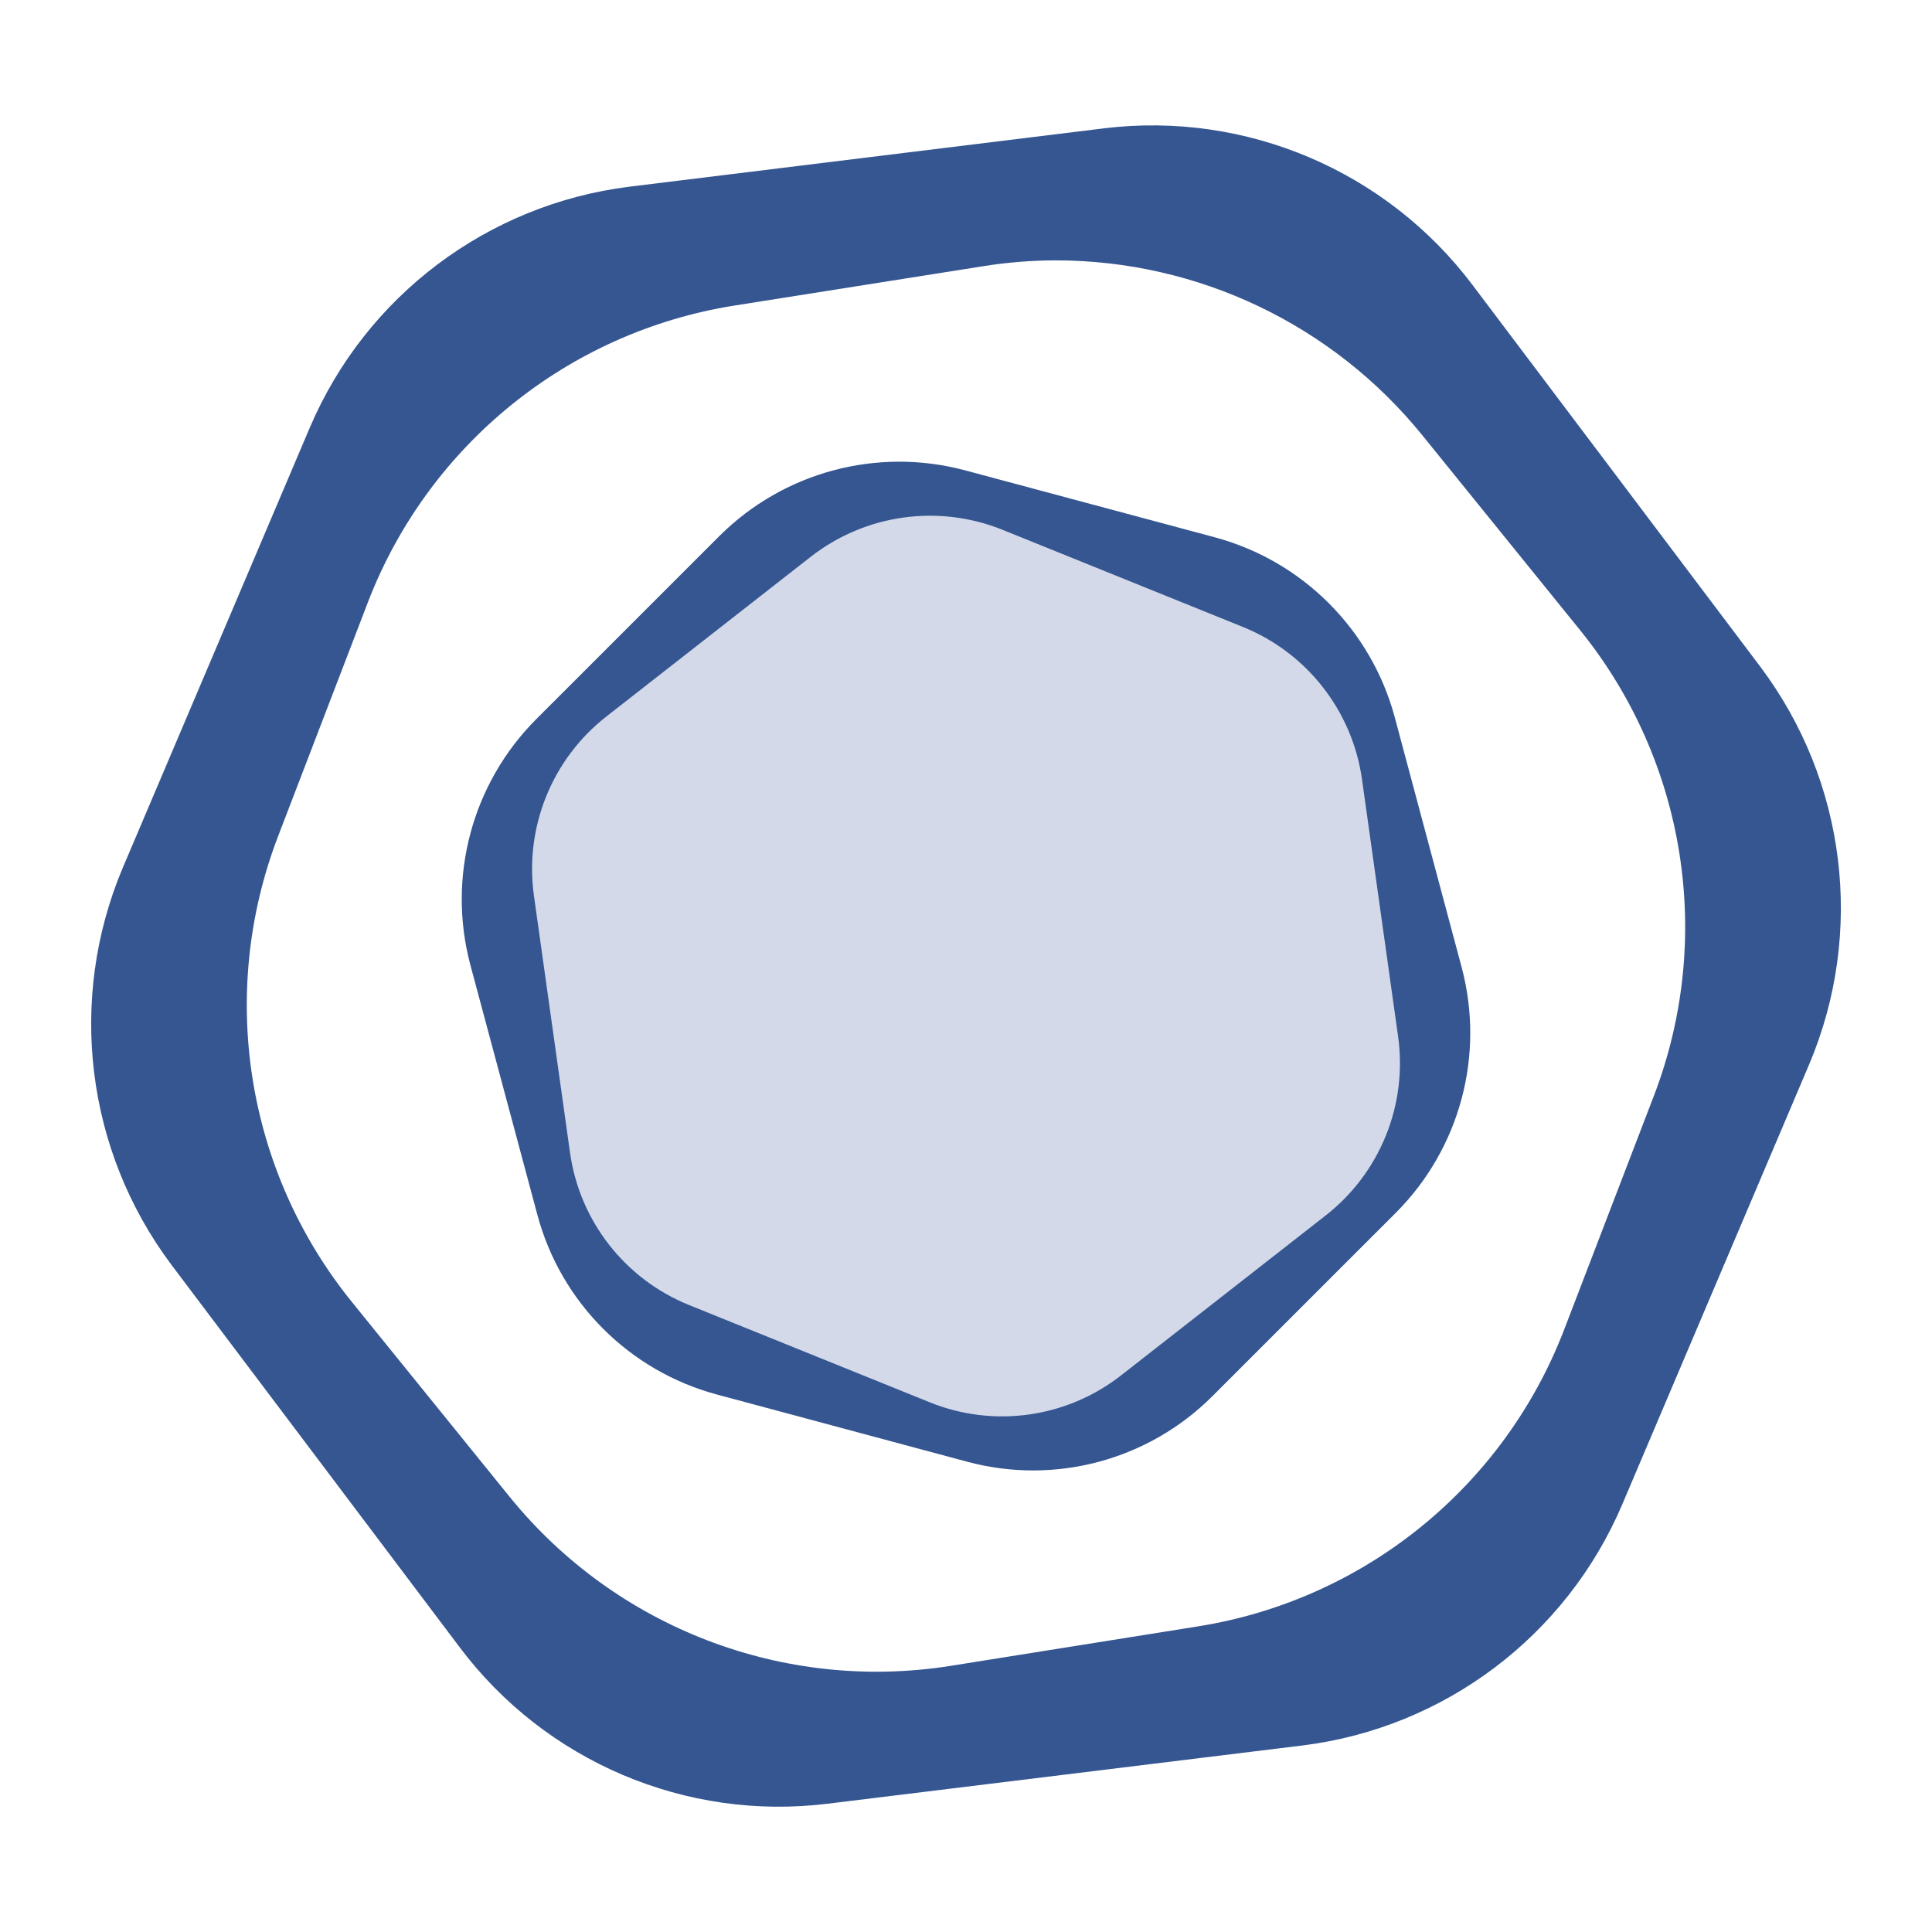
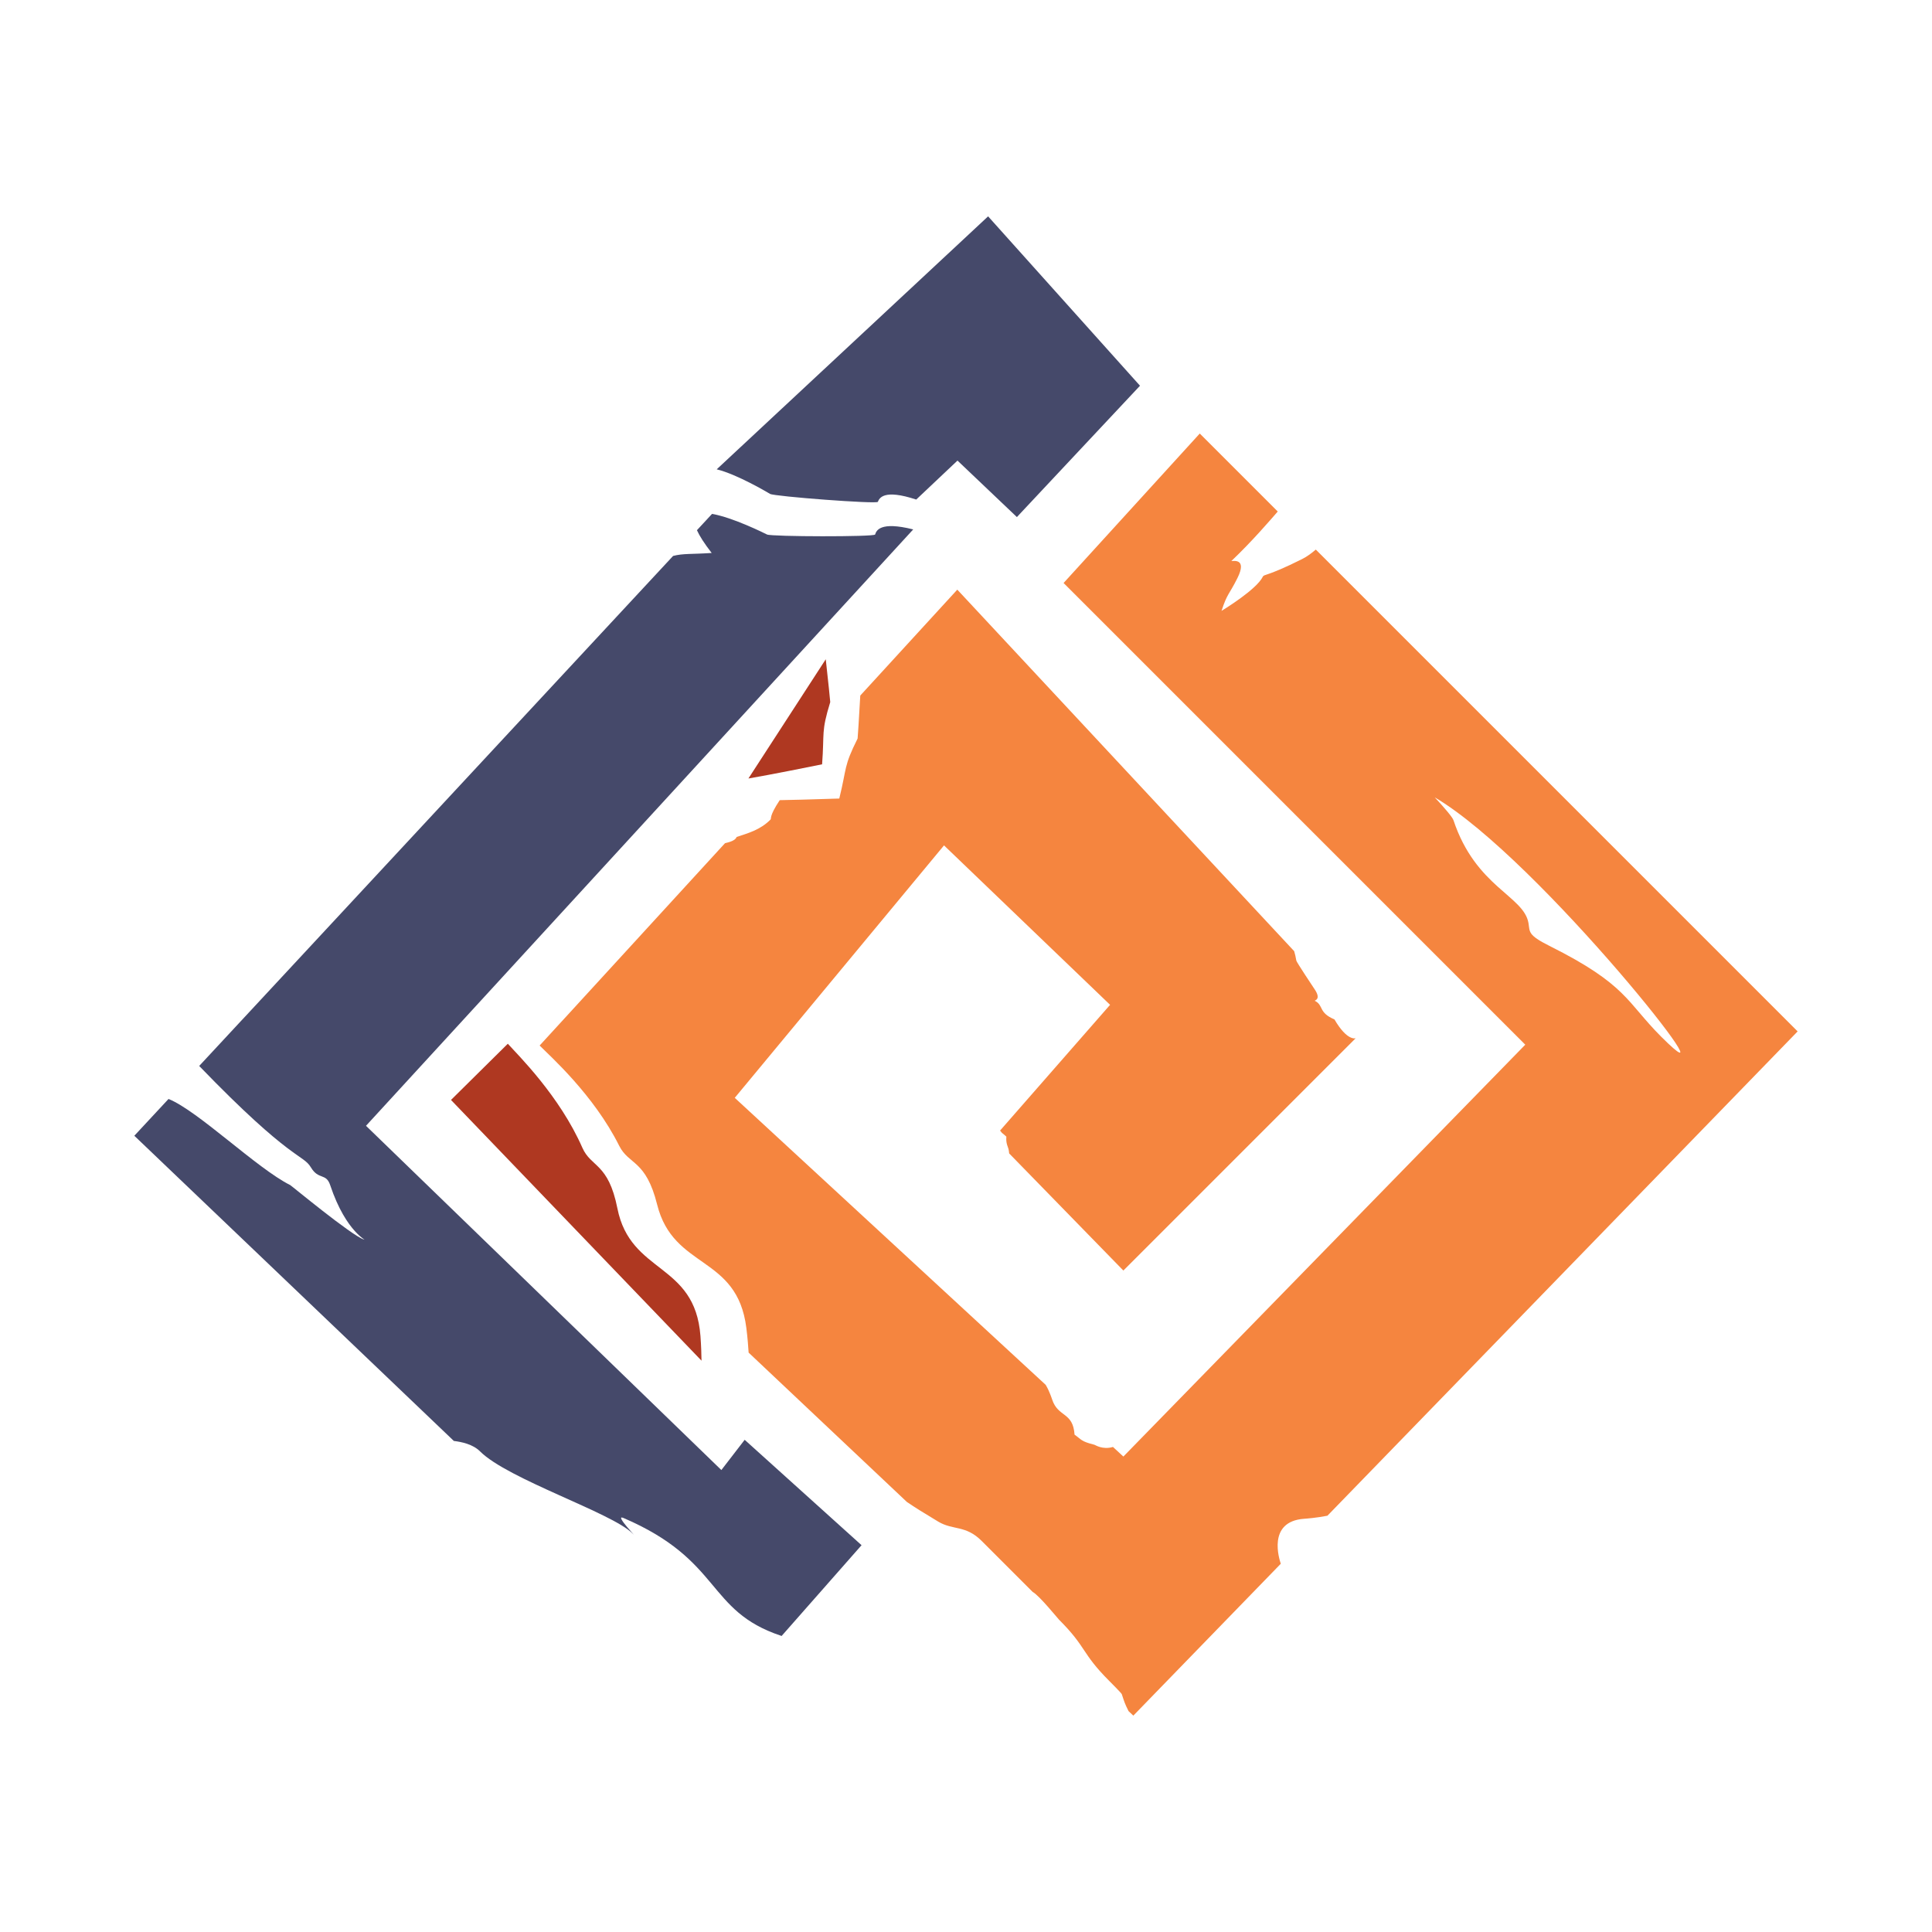
- <svg xmlns="http://www.w3.org/2000/svg" version="1.1" width="512" height="512">
-   <svg viewBox="0 0 512 512">
-     <defs>
-       <style>.cls-1{fill:none;}.cls-2{fill:#355691;}.cls-3{fill:#d3d9e9;}</style>
-     </defs>
-     <g id="SvgjsG1122" data-name="Layer 2">
-       <g id="SvgjsG1121">
-         <g id="SvgjsG1120" data-name="Logo">
-           <rect id="SvgjsRect1119" class="cls-1" width="512" height="512" />
-           <path id="SvgjsPath1118" class="cls-2" d="M466.56,176.76,390.2,75.48A106.21,106.21,0,0,0,292.64,34L166.76,49.48a106.35,106.35,0,0,0-84.64,63.8L32.52,230a106.44,106.44,0,0,0,12.92,105.2L121.8,436.52A105.79,105.79,0,0,0,219.36,478l125.88-15.44a106.35,106.35,0,0,0,84.64-63.8L479.48,282A106.44,106.44,0,0,0,466.56,176.76Zm-28.2,113.48-23.92,62.32A125,125,0,0,1,317.52,431L251.6,441.52A125.15,125.15,0,0,1,135.16,396.8l-42-51.88A125,125,0,0,1,73.64,221.76l23.92-62.32A125.08,125.08,0,0,1,194.48,81l66-10.44A122.37,122.37,0,0,1,279.84,69a125.08,125.08,0,0,1,97,46.24l42,51.88A125,125,0,0,1,438.36,290.24Z" />
-           <path id="SvgjsPath1117" class="cls-2" d="M370,321.31,321.3,370a67.2,67.2,0,0,1-64.88,17.4L189.9,369.54a67.37,67.37,0,0,1-47.45-47.45L124.6,255.53A67.58,67.58,0,0,1,142,190.69L190.7,142a67.51,67.51,0,0,1,64.88-17.4l66.51,17.83a67.6,67.6,0,0,1,47.5,47.52l17.8,66.53A67.45,67.45,0,0,1,370,321.31Z" />
-           <path id="SvgjsPath1116" class="cls-3" d="M370.51,274.68a51.18,51.18,0,0,1-19.18,47.42l-54.25,42.4a51.17,51.17,0,0,1-50.68,7.13l-63.83-25.8a51.23,51.23,0,0,1-31.5-40.3l-9.58-68.21a51.28,51.28,0,0,1,19.18-47.42l54.25-42.4a51.36,51.36,0,0,1,50.68-7.13l63.83,25.8a51.26,51.26,0,0,1,31.51,40.34Z" />
-         </g>
-       </g>
+ <svg xmlns="http://www.w3.org/2000/svg" version="1.1" clip-rule="evenodd" fill-rule="evenodd" stroke-linejoin="round" stroke-miterlimit="2" viewBox="0 0 512 512" xml:space="preserve" width="512" height="512">
+   <rect width="512" height="512" fill="none" stroke-width="2" />
+   <g id="primary" transform="matrix(2.2446 0 0 2.2446 -1.4811 -5.3139)">
+     <g transform="rotate(2.8068 66.728 49.013)">
+       <path d="m89.047 162.06-31.049-29.298 6.375-6.958c1.256 1.271 6.382 5.812 9.392 11.833 1.149 2.297 3.148 1.612 4.482 6.947 1.928 7.714 9.45 5.909 10.532 14.566 0.156 1.251 0.216 2.162 0.268 2.91z" fill="#af3821" />
    </g>
-   </svg>
-   <style>@media (prefers-color-scheme: light) { :root { filter: none; } }
- @media (prefers-color-scheme: dark) { :root { filter: none; } }
- </style>
+     <g transform="matrix(.80762 -.13548 .13548 .80762 -4.9732 23.593)">
+       <path d="m98.919 104.12 13.841-15.108c-0.184 3.205-0.36 6.147-0.384 6.196-2.044 4.087-1.52 4.098-2.642 8.653-7.782 0.256-9.898 0.251-10.815 0.259z" fill="#af3821" />
+     </g>
+     <g transform="matrix(.89101 0 0 .89101 .74819 4.2092)">
+       <path d="m103.22 103.96c1.455-0.025 3.837-0.082 7.893-0.215 1.031-4.187 0.55-4.197 2.428-7.953 0.023-0.045 0.184-2.748 0.353-5.694l12.856-14.033 44.639 47.905c0.11 0.365 0.205 0.776 0.285 1.252 0.035 0.213 2.248 3.532 2.45 3.835 0.909 1.364-0.107 1.438 0 1.491 1.212 0.607 0.423 1.544 2.602 2.466 1.696 2.914 2.799 2.492 2.812 2.495l-30.782 30.781-15.135-15.523c-0.033-0.502-0.146-0.783-0.192-0.898-0.28-0.7-0.166-1.309-0.175-1.317-0.426-0.427-0.517-0.354-0.834-0.813l14.576-16.659-22.006-21.126-27.728 33.45 41.198 38.029 0.091 0.158c0.405 0.698 0.723 1.652 0.772 1.801 0.793 2.38 2.761 1.596 2.964 4.642 0.95 0.671 0.832 0.889 2.631 1.339 0.12 0.03 1.082 0.7 2.46 0.292l1.378 1.272 53.255-54.575-61.177-61.177 18.045-19.806 10.333 10.333c-0.906 1.042-3.413 3.97-6.147 6.563 0.104 0.042 2.18-0.491 0.802 2.265-1.091 2.184-1.347 2.007-2.107 4.342 0.482-0.297 4.633-2.855 5.461-4.509 0.204-0.408 0.435 0.033 5.197-2.348 0.727-0.363 1.291-0.81 1.839-1.268l63.845 63.844-62.307 64.176c-1.442 0.288-2.814 0.386-3.088 0.406-4.955 0.354-3.265 5.44-3.092 5.959l-19.538 20.125-0.637-0.6c-0.533-1.081-0.534-1.165-0.895-2.246-0.046-0.137-1.511-1.603-1.646-1.738-3.754-3.754-2.944-4.408-6.677-8.14-0.155-0.155-2.675-3.259-3.476-3.659l-6.768-6.768c-2.131-2.131-3.788-1.377-5.762-2.561-2.222-1.333-2.977-1.816-4.139-2.595l-20.978-19.795c-0.058-0.84-0.125-1.862-0.301-3.266-1.214-9.716-9.656-7.69-11.82-16.348-1.497-5.987-3.741-5.218-5.03-7.796-3.379-6.757-9.131-11.854-10.541-13.281l24.562-26.81c0.658-0.152 1.372-0.367 1.545-0.829 1.449-0.486 3.085-0.9 4.479-2.295 0.164-0.164-0.235-0.37 1.227-2.58zm86.8-0.369c-1.772-1.912-3.895-4.034-4.225-4.365 0.33 0.331 2.453 2.453 4.225 4.365-0.419-0.246-0.826-0.469-1.22-0.666 0.394 0.197 0.801 0.42 1.22 0.666 1.255 1.354 2.335 2.602 2.479 3.033 2.965 8.895 9.334 10.004 9.94 13.639 0.192 1.153-0.13 1.554 2.774 3.006 10.276 5.138 10.198 7.423 14.796 12.021 10.943 10.943-16.035-23.496-29.989-31.699z" fill="#f5853f" />
+     </g>
+   </g>
+   <g id="secondary" transform="matrix(2.2446 0 0 2.2446 -1.4811 -5.3139)">
+     <path d="m24.178 128.22 55.952-60.216c1.209-0.309 2.145-0.19 4.555-0.35-0.877-1.128-1.436-2.01-1.741-2.688l1.781-1.923c2.451 0.409 6.234 2.301 6.496 2.432 0.519 0.26 12.663 0.291 12.76 0 0.144-0.431 0.532-1.595 4.499-0.602l-64.608 70.413 41.956 40.643 2.753-3.571 13.799 12.444-9.438 10.717-0.094-0.033c-8.833-2.944-6.894-8.89-18.584-13.9-1.191-0.51 1.983 2.739 1.058 1.813-2.419-2.419-14.7-6.39-17.98-9.669-0.855-0.855-2.181-1.121-3.099-1.237l-37.724-36.031 4.038-4.345c3.475 1.392 10.441 8.205 14.361 10.165 0.163 0.082 7.203 5.927 8.688 6.422 0.573 0.191-2.054-0.685-3.966-6.422-0.484-1.449-1.366-0.575-2.267-2.077-0.958-1.598-2.275-0.674-13.195-11.985z" fill="#45496a" />
+     <g transform="rotate(4.2099 156.63 67.943)">
+       <path d="m84.725 63.044 29.764-32.139 19.353 18.627-13.357 16.532-7.484-6.136-4.521 4.946c-3.967-0.993-4.355 0.171-4.499 0.602-0.097 0.291-12.241 0.26-12.76 0-0.262-0.131-4.045-2.023-6.496-2.432z" fill="#45496a" />
+     </g>
+   </g>
</svg>
